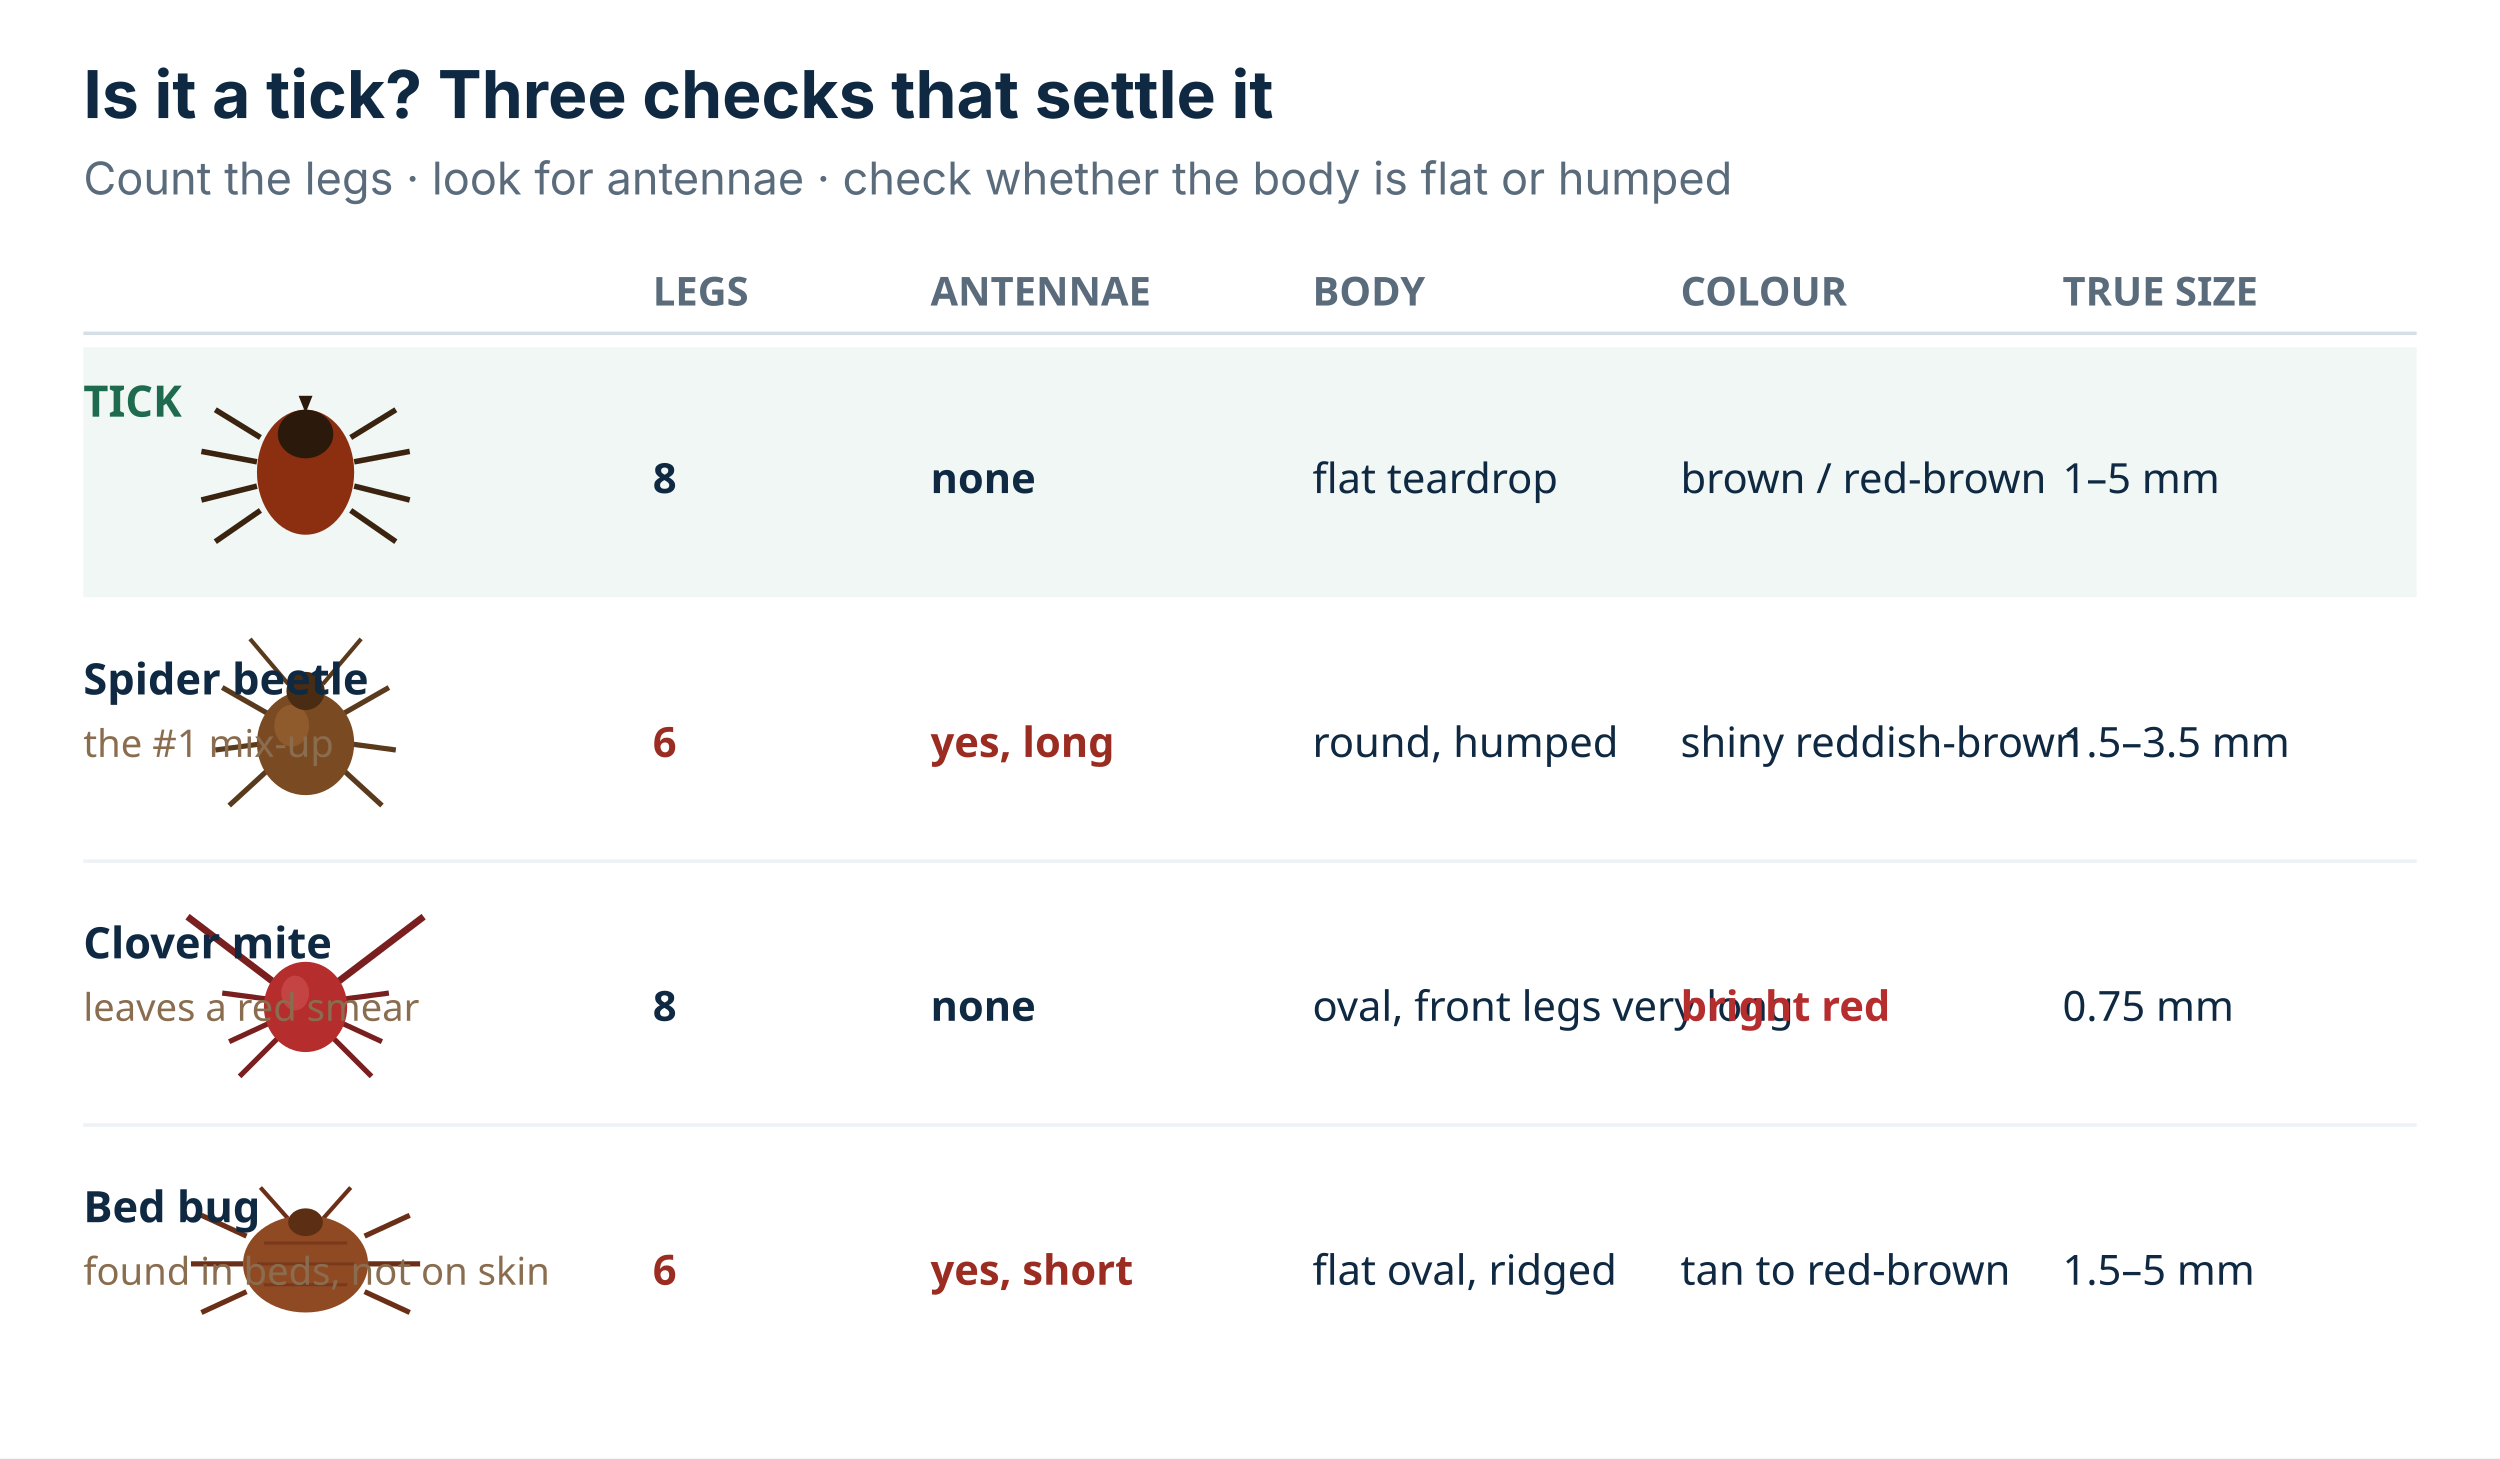
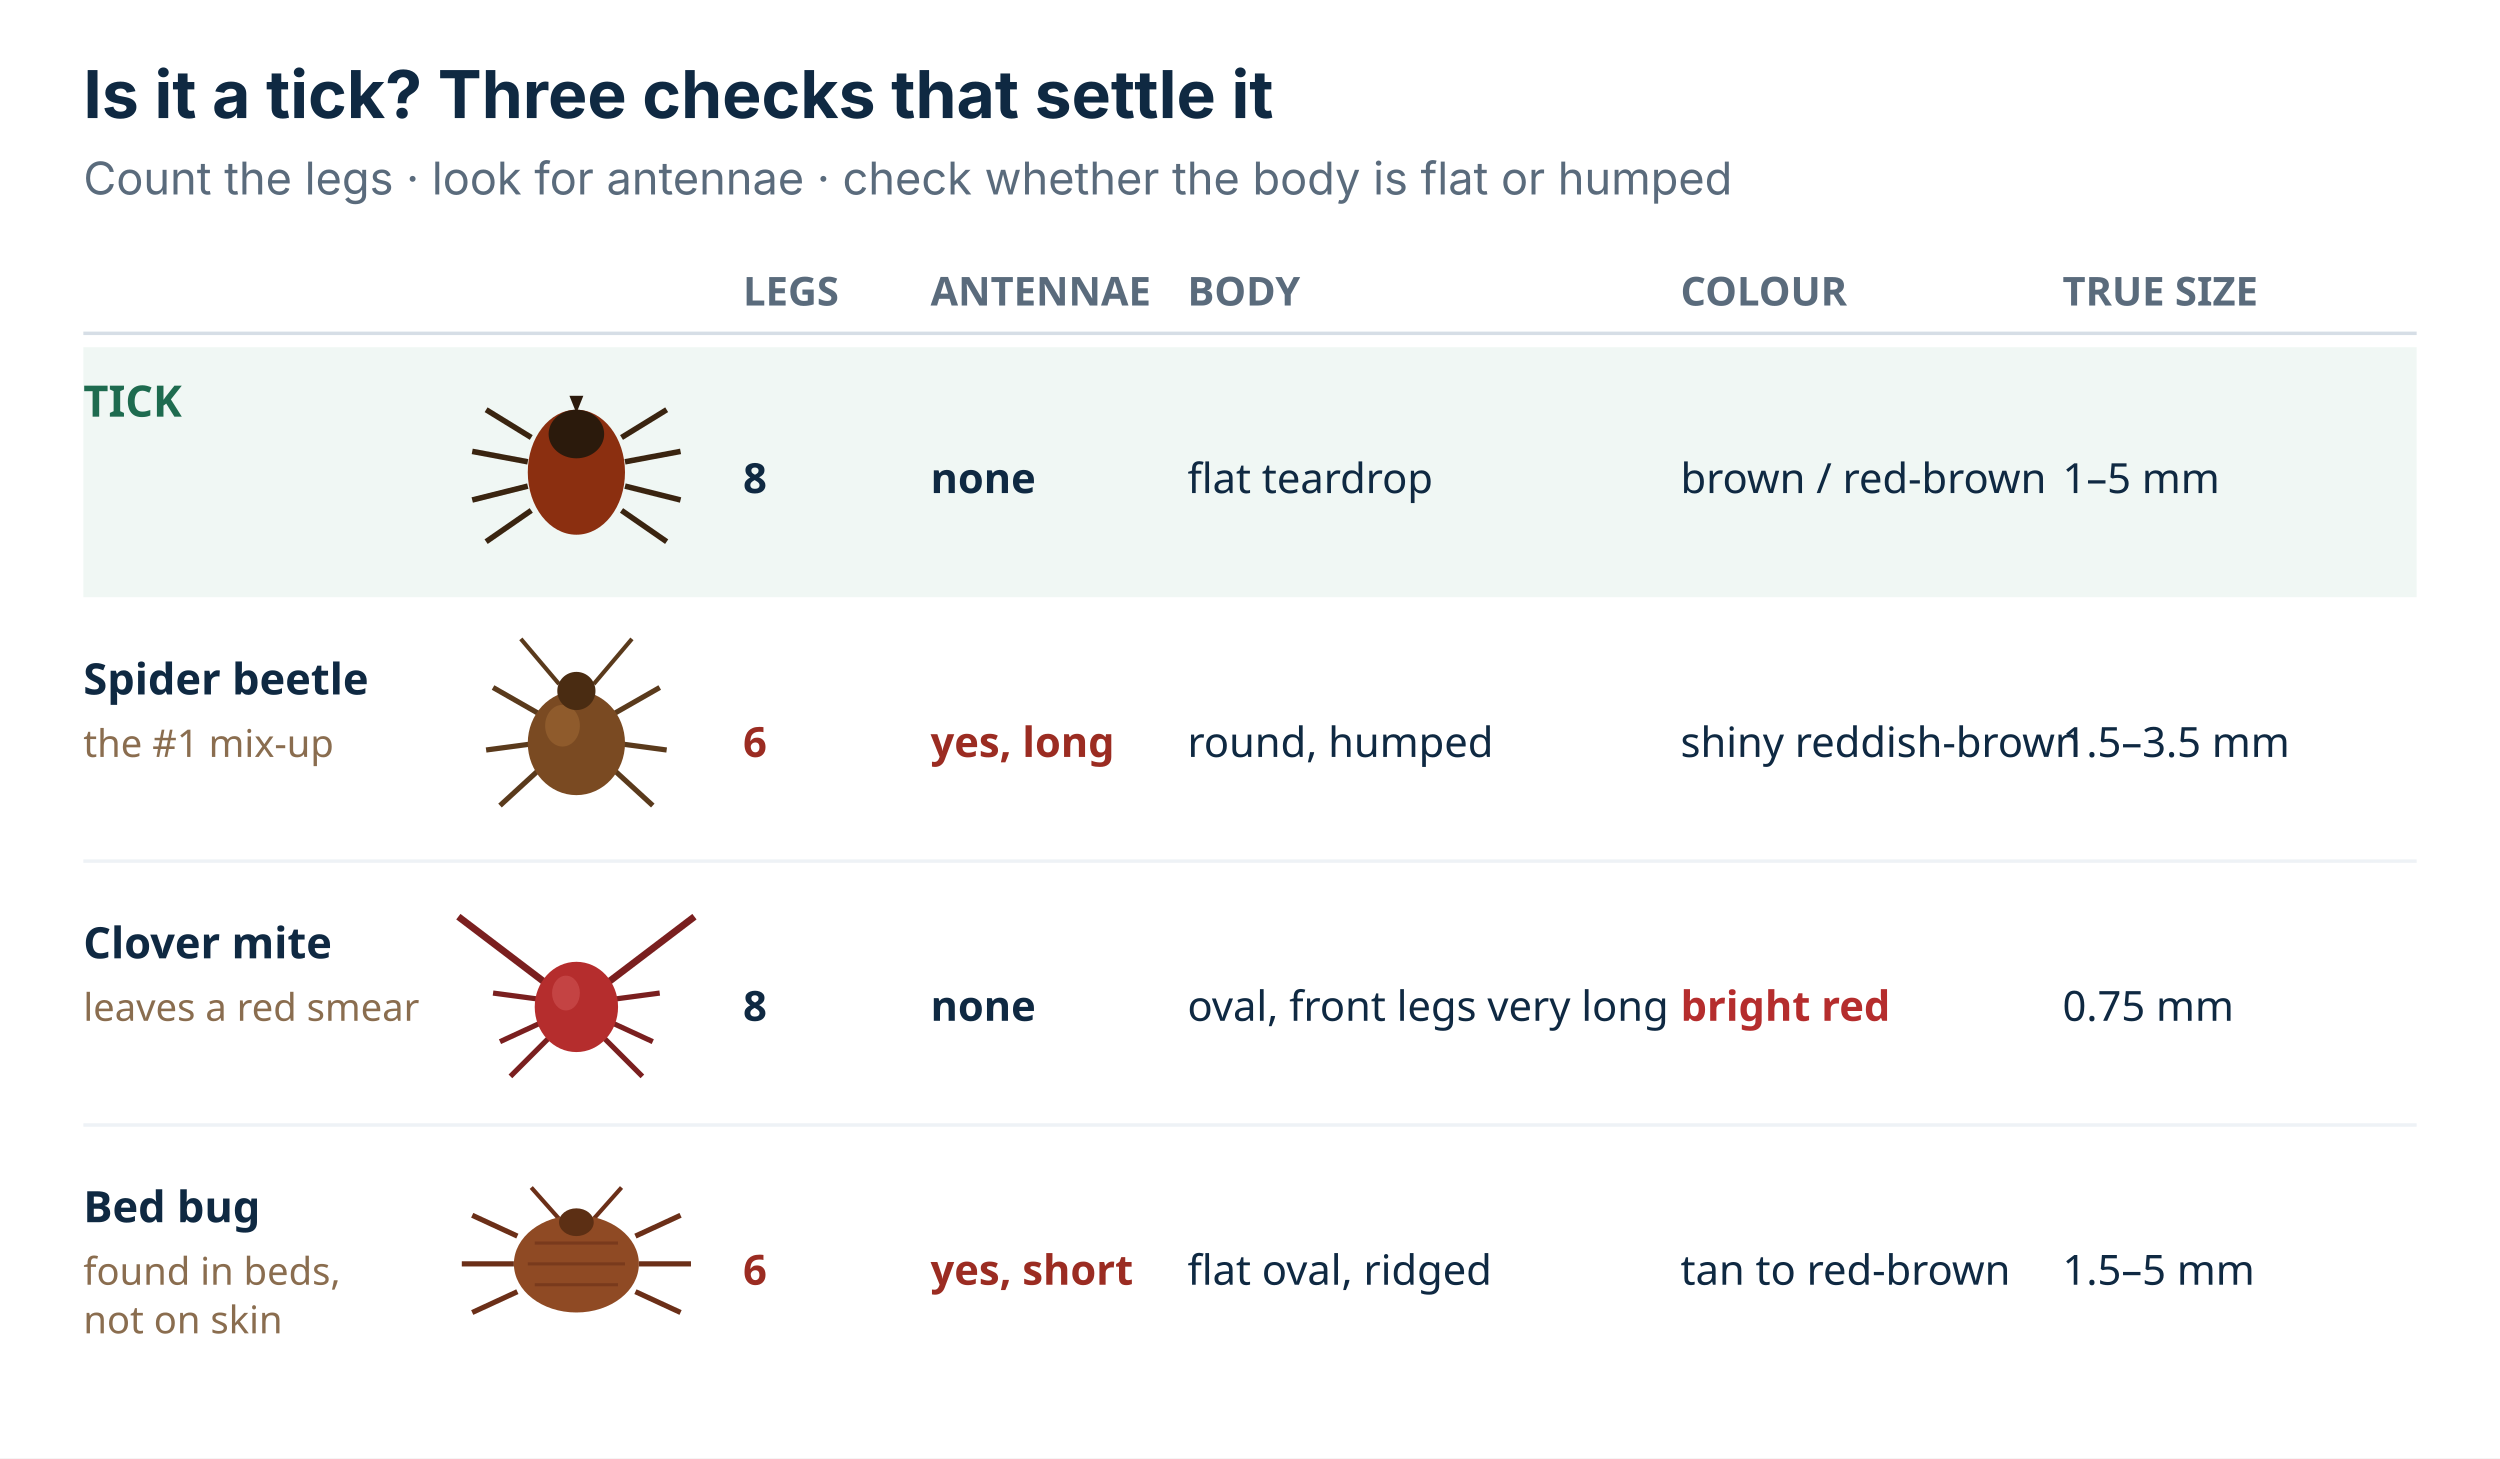
<svg xmlns="http://www.w3.org/2000/svg" viewBox="0 0 720 420" width="720" height="420" role="img" aria-label="Comparison of a blacklegged tick against the insects most often mistaken for it: spider beetle, clover mite, brown dog tick, bed bug and poppy seed">
  <rect width="720" height="420" fill="#ffffff" />
  <text x="24" y="34" font-family="system-ui,-apple-system,Segoe UI,sans-serif" font-size="19" font-weight="700" fill="#0f2942">Is it a tick? Three checks that settle it</text>
  <text x="24" y="56" font-family="system-ui,-apple-system,Segoe UI,sans-serif" font-size="13" fill="#5a6b7c">Count the legs · look for antennae · check whether the body is flat or humped</text>
  <g font-family="system-ui,sans-serif" font-size="11.5" font-weight="700" fill="#5a6b7c">
-     <text x="188" y="88">LEGS</text>
+     <text x="214" y="88">LEGS</text>
    <text x="268" y="88">ANTENNAE</text>
-     <text x="378" y="88">BODY</text>
+     <text x="342" y="88">BODY</text>
    <text x="484" y="88">COLOUR</text>
    <text x="594" y="88">TRUE SIZE</text>
  </g>
  <line x1="24" y1="96" x2="696" y2="96" stroke="#d6dee6" />
  <g transform="translate(0,100)">
    <rect x="24" y="0" width="672" height="72" fill="#f0f7f4" />
-     <g transform="translate(88,36)">
+     <g transform="translate(166,36)">
      <g stroke="#3a2410" stroke-width="1.6" fill="none">
        <path d="M-13,-10 L-26,-18 M-14,-3 L-30,-6 M-14,4 L-30,8 M-13,11 L-26,20" />
        <path d="M13,-10 L26,-18 M14,-3 L30,-6 M14,4 L30,8 M13,11 L26,20" />
      </g>
      <ellipse cx="0" cy="0" rx="14" ry="18" fill="#8b2f10" />
      <ellipse cx="0" cy="-11" rx="8" ry="7" fill="#2b1a0c" />
      <path d="M0,-17 l-2,-5 h4 z" fill="#2b1a0c" />
    </g>
    <text x="24" y="20" font-family="system-ui,sans-serif" font-size="12.5" font-weight="700" fill="#1e6b4f">TICK</text>
    <g font-family="system-ui,sans-serif" font-size="12" fill="#0f2942">
-       <text x="188" y="42" font-weight="700">8</text>
+       <text x="214" y="42" font-weight="700">8</text>
      <text x="268" y="42" font-weight="700">none</text>
-       <text x="378" y="42">flat teardrop</text>
+       <text x="342" y="42">flat teardrop</text>
      <text x="484" y="42">brown / red-brown</text>
      <text x="594" y="42">1–5 mm</text>
    </g>
  </g>
  <g transform="translate(0,176)">
-     <g transform="translate(88,36)">
+     <g transform="translate(166,36)">
      <g stroke="#5a3a1c" stroke-width="1.5" fill="none">
        <path d="M-10,-6 L-24,-14 M-11,2 L-26,4 M-10,9 L-22,20" />
        <path d="M10,-6 L24,-14 M11,2 L26,4 M10,9 L22,20" />
        <path d="M-5,-15 L-16,-28 M5,-15 L16,-28" stroke-width="1.2" />
      </g>
      <ellipse cx="0" cy="2" rx="14" ry="15" fill="#7a4a22" />
      <ellipse cx="-4" cy="-3" rx="5" ry="6" fill="#a06a34" opacity="0.55" />
      <circle cx="0" cy="-13" r="5.5" fill="#4a2c12" />
    </g>
    <text x="24" y="24" font-family="system-ui,sans-serif" font-size="12.5" font-weight="700" fill="#0f2942">Spider beetle</text>
    <text x="24" y="42" font-family="system-ui,sans-serif" font-size="11" fill="#8a6d4f">the #1 mix-up</text>
    <g font-family="system-ui,sans-serif" font-size="12" fill="#0f2942">
-       <text x="188" y="42" font-weight="700" fill="#9b2c22">6</text>
+       <text x="214" y="42" font-weight="700" fill="#9b2c22">6</text>
      <text x="268" y="42" font-weight="700" fill="#9b2c22">yes, long</text>
-       <text x="378" y="42">round, humped</text>
+       <text x="342" y="42">round, humped</text>
      <text x="484" y="42">shiny reddish-brown</text>
      <text x="594" y="42">1.5–3.5 mm</text>
    </g>
    <line x1="24" y1="72" x2="696" y2="72" stroke="#eef2f6" />
  </g>
  <g transform="translate(0,252)">
-     <g transform="translate(88,36)">
+     <g transform="translate(166,36)">
      <g stroke="#7a1f1f" stroke-width="1.5" fill="none">
        <path d="M-9,-5 L-34,-24" stroke-width="2" />
        <path d="M9,-5 L34,-24" stroke-width="2" />
        <path d="M-9,0 L-24,-2 M-9,6 L-22,12 M-8,11 L-19,22" />
        <path d="M9,0 L24,-2 M9,6 L22,12 M8,11 L19,22" />
      </g>
      <ellipse cx="0" cy="2" rx="12" ry="13" fill="#b52d2d" />
      <ellipse cx="-3" cy="-2" rx="4" ry="5" fill="#d45a5a" opacity="0.5" />
    </g>
    <text x="24" y="24" font-family="system-ui,sans-serif" font-size="12.5" font-weight="700" fill="#0f2942">Clover mite</text>
    <text x="24" y="42" font-family="system-ui,sans-serif" font-size="11" fill="#8a6d4f">leaves a red smear</text>
    <g font-family="system-ui,sans-serif" font-size="12" fill="#0f2942">
-       <text x="188" y="42" font-weight="700">8</text>
+       <text x="214" y="42" font-weight="700">8</text>
      <text x="268" y="42" font-weight="700">none</text>
-       <text x="378" y="42">oval, front legs very long</text>
+       <text x="342" y="42">oval, front legs very long</text>
      <text x="484" y="42" font-weight="700" fill="#b52d2d">bright red</text>
      <text x="594" y="42">0.75 mm</text>
    </g>
    <line x1="24" y1="72" x2="696" y2="72" stroke="#eef2f6" />
  </g>
  <g transform="translate(0,328)">
-     <g transform="translate(88,36)">
+     <g transform="translate(166,36)">
      <g stroke="#6b2f18" stroke-width="1.5" fill="none">
        <path d="M-17,-8 L-30,-14 M-18,0 L-33,0 M-17,8 L-30,14" />
        <path d="M17,-8 L30,-14 M18,0 L33,0 M17,8 L30,14" />
        <path d="M-5,-13 L-13,-22 M5,-13 L13,-22" stroke-width="1.2" />
      </g>
      <ellipse cx="0" cy="0" rx="18" ry="14" fill="#8f4a24" />
      <g stroke="#6b2f18" stroke-width="0.9" opacity="0.6">
        <path d="M-12,-6 h24 M-14,0 h28 M-12,6 h24" />
      </g>
      <ellipse cx="0" cy="-12" rx="5" ry="4" fill="#5c2f14" />
    </g>
    <text x="24" y="24" font-family="system-ui,sans-serif" font-size="12.5" font-weight="700" fill="#0f2942">Bed bug</text>
-     <text x="24" y="42" font-family="system-ui,sans-serif" font-size="11" fill="#8a6d4f">found in beds, not on skin</text>
+     <text x="24" y="42" font-family="system-ui,sans-serif" font-size="11" fill="#8a6d4f">found in beds,</text>
+     <text x="24" y="56" font-family="system-ui,sans-serif" font-size="11" fill="#8a6d4f">not on skin</text>
    <g font-family="system-ui,sans-serif" font-size="12" fill="#0f2942">
-       <text x="188" y="42" font-weight="700" fill="#9b2c22">6</text>
+       <text x="214" y="42" font-weight="700" fill="#9b2c22">6</text>
      <text x="268" y="42" font-weight="700" fill="#9b2c22">yes, short</text>
-       <text x="378" y="42">flat oval, ridged</text>
+       <text x="342" y="42">flat oval, ridged</text>
      <text x="484" y="42">tan to red-brown</text>
      <text x="594" y="42">1.5–5 mm</text>
    </g>
  </g>
</svg>
